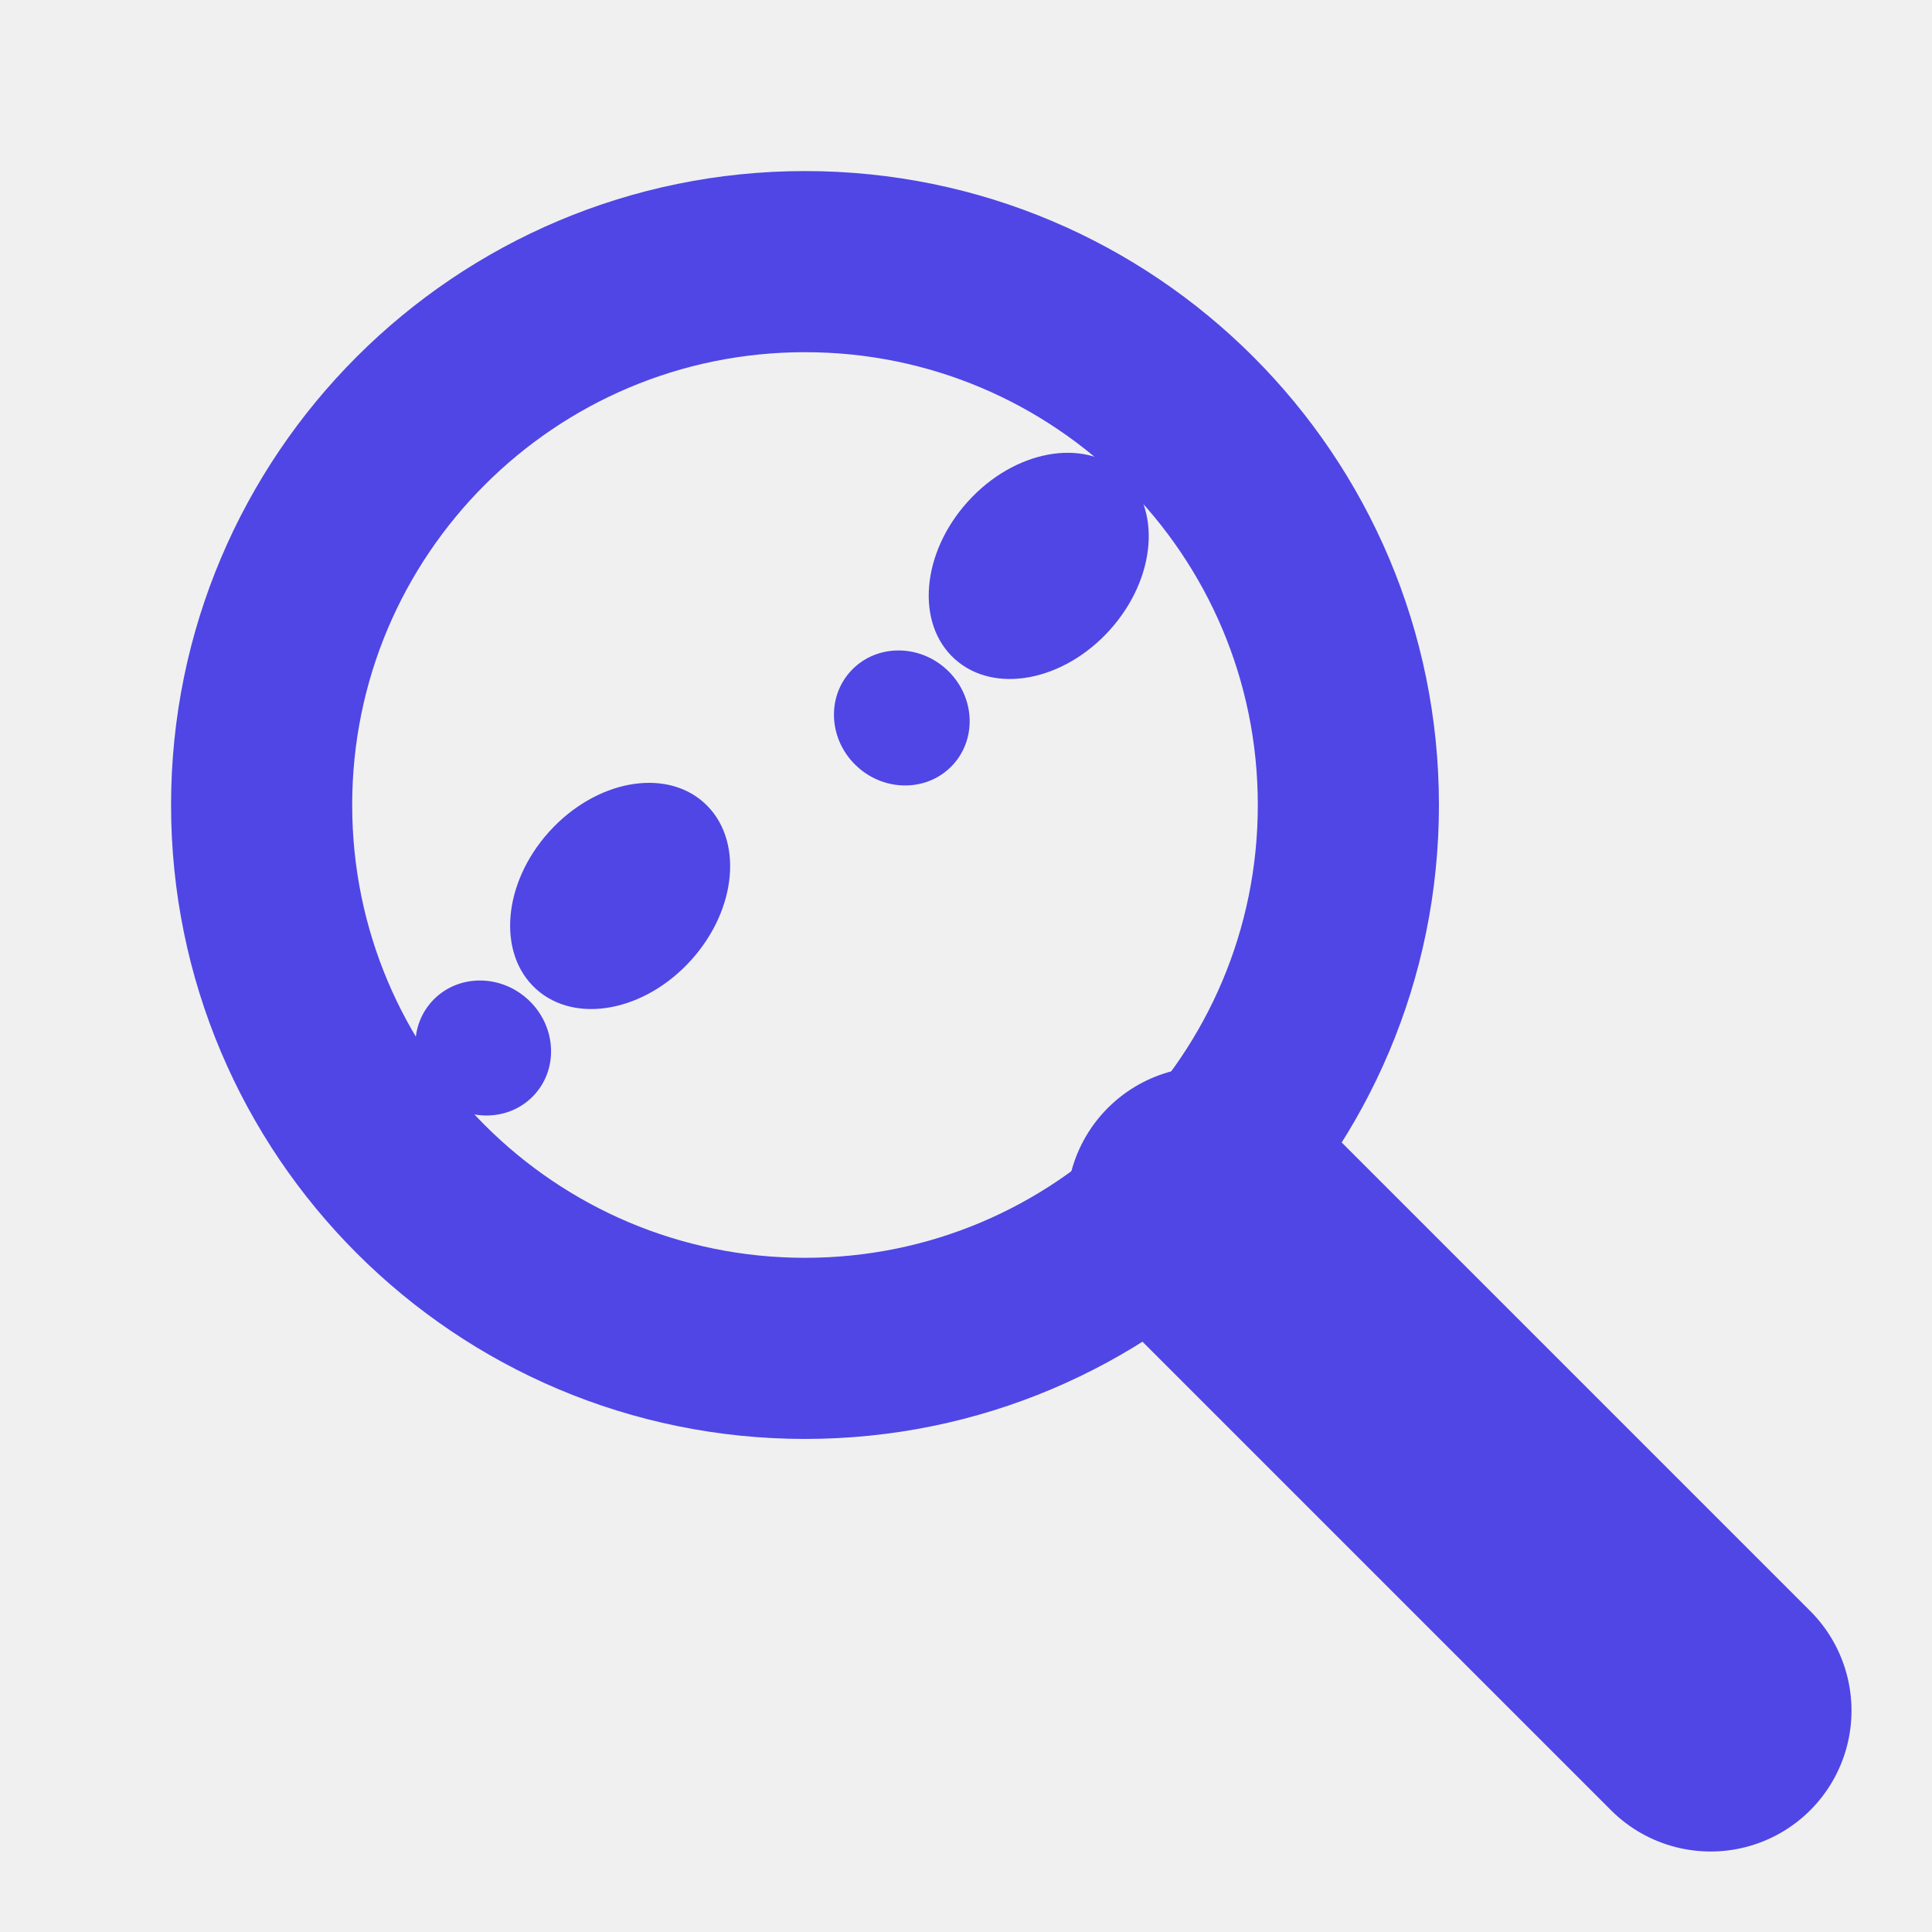
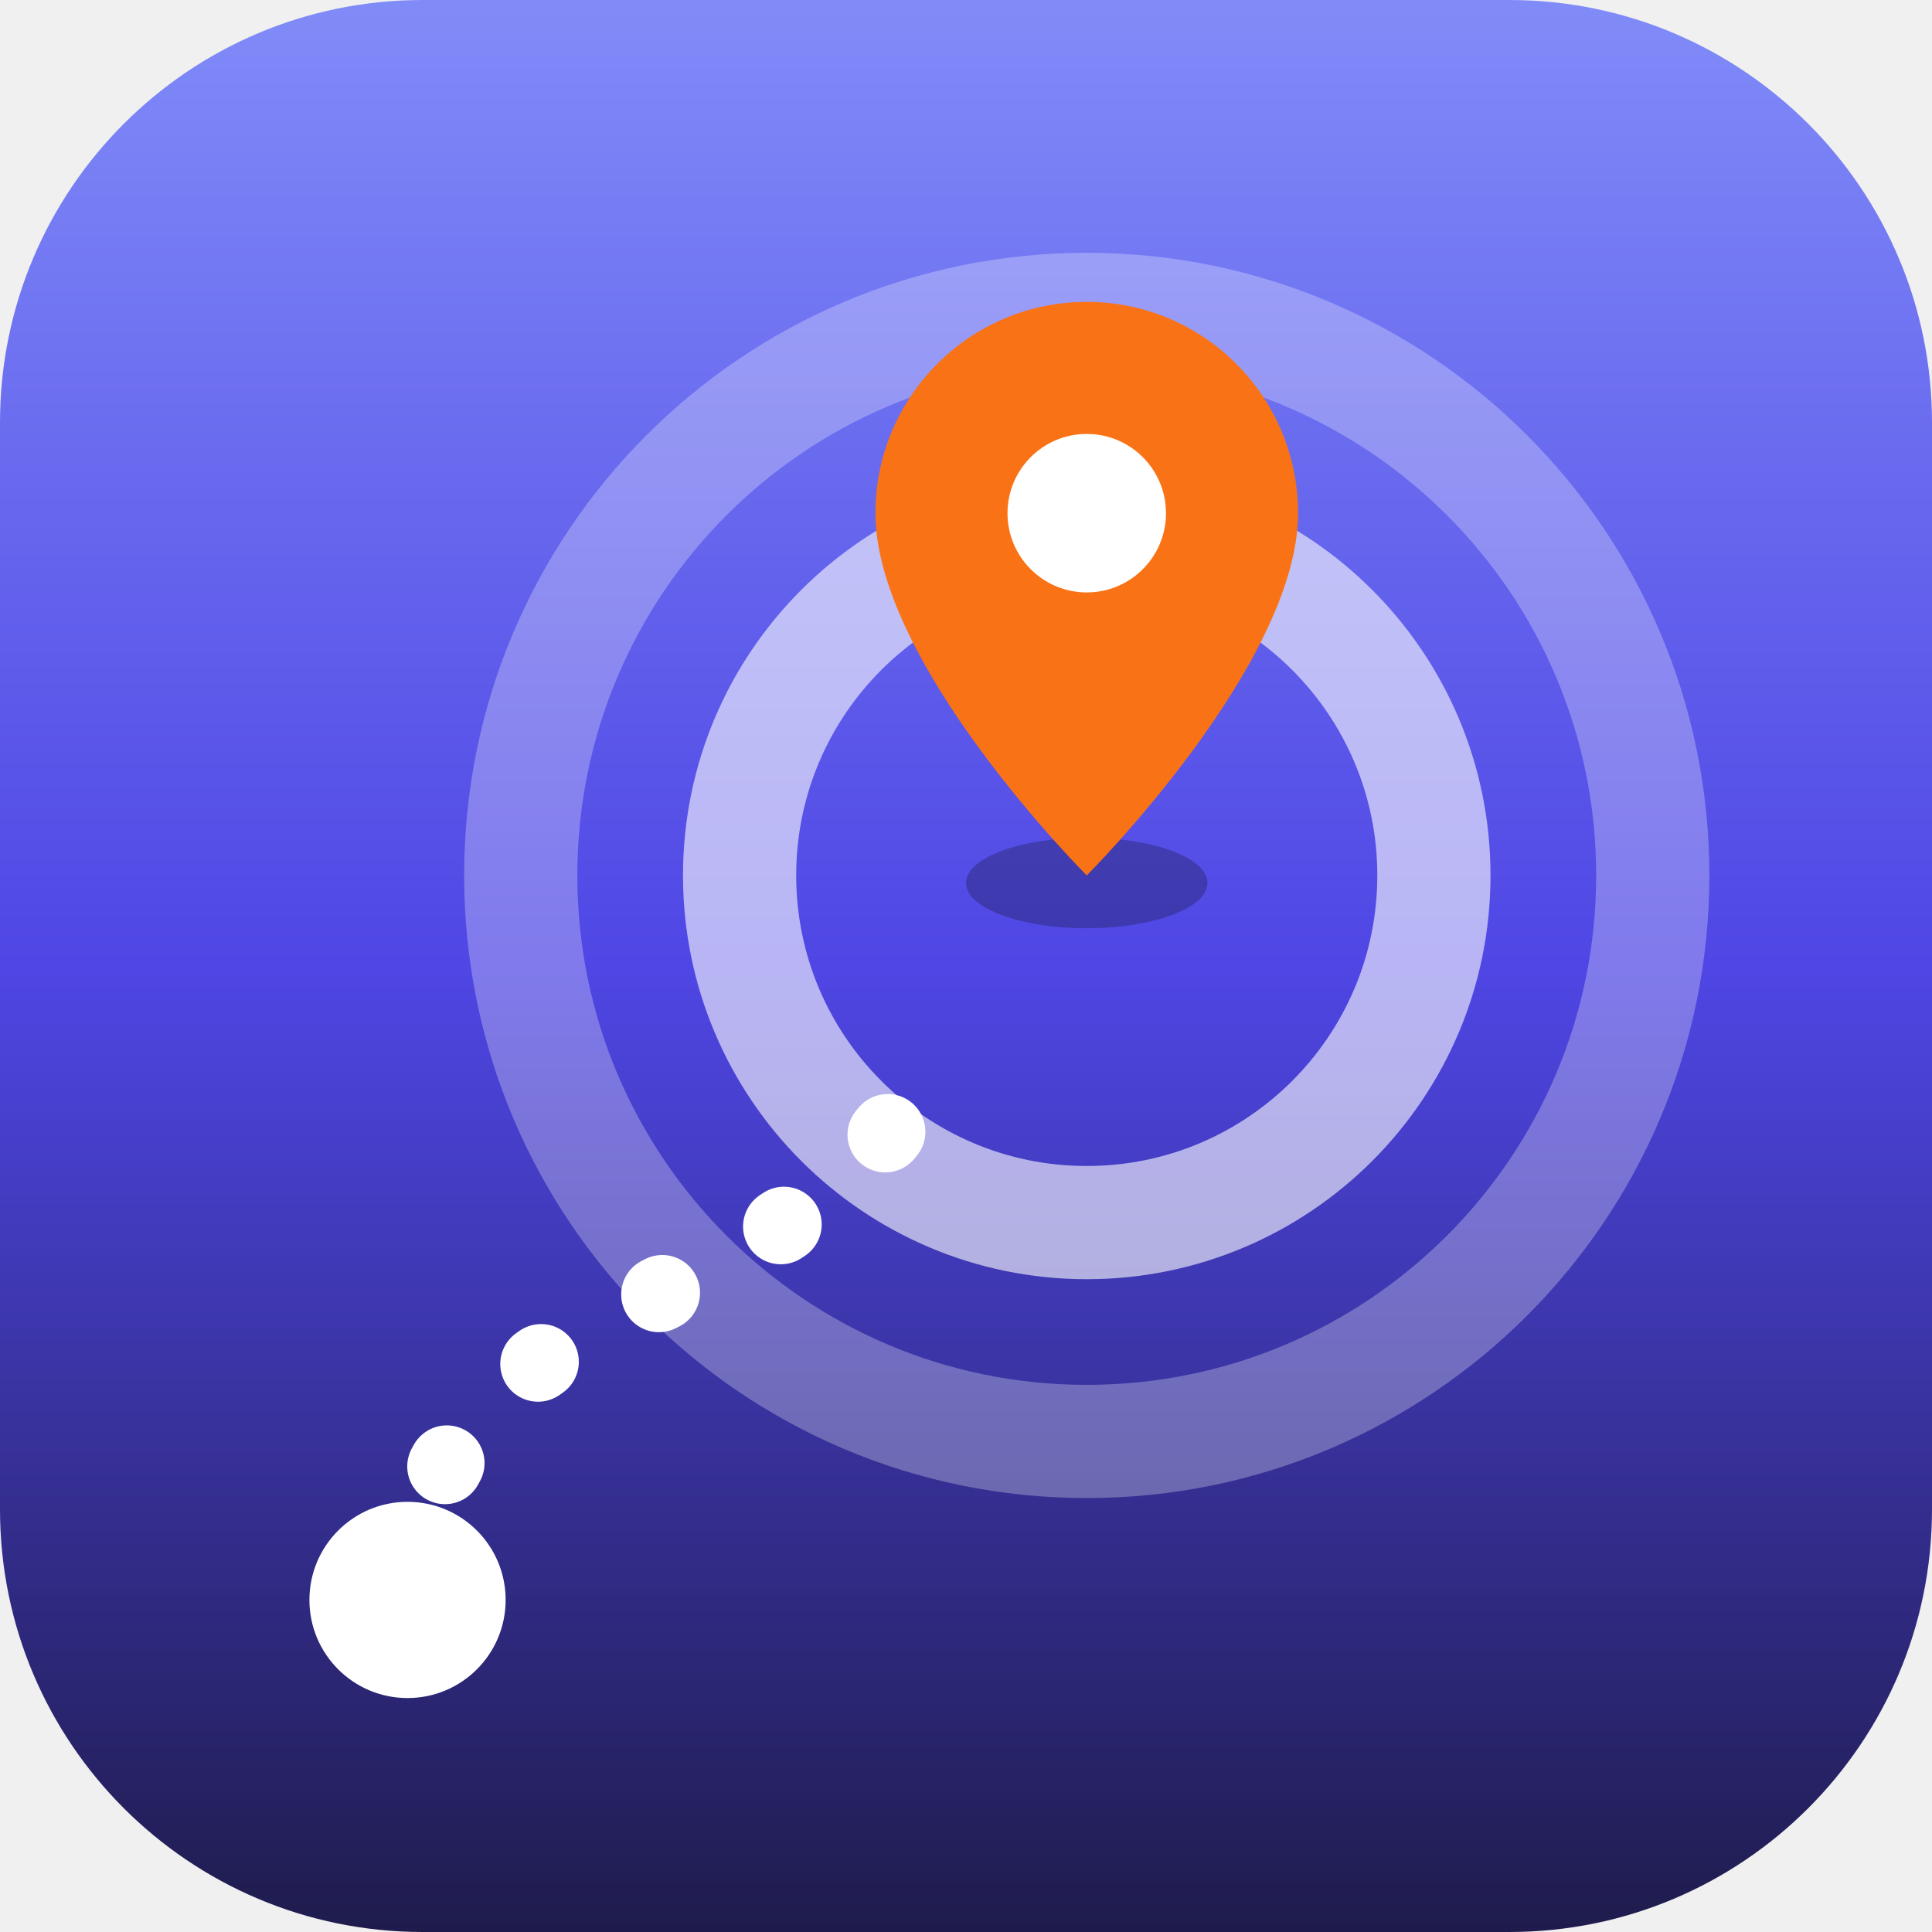
- <svg xmlns="http://www.w3.org/2000/svg" viewBox="0 0 48 48">
-   <circle cx="20" cy="20" r="13.5" fill="none" stroke="#4f46e5" stroke-width="4.5" />
-   <path d="M30 30 42.5 42.5" stroke="#4f46e5" stroke-width="7" stroke-linecap="round" />
-   <g fill="#4f46e5">
-     <g transform="translate(14.2 23.6) rotate(42) scale(.82)">
-       <ellipse cx="0" cy="-2.2" rx="2.9" ry="3.8" />
-       <ellipse cx="0" cy="4" rx="2.1" ry="2" />
-     </g>
-     <g transform="translate(24.6 15.4) rotate(42) scale(.82)">
-       <ellipse cx="0" cy="-2.2" rx="2.9" ry="3.8" />
-       <ellipse cx="0" cy="4" rx="2.1" ry="2" />
-     </g>
+ <svg xmlns="http://www.w3.org/2000/svg" viewBox="0 0 512 512">
+   <defs>
+     <linearGradient id="bg" x1="0" y1="0" x2="0" y2="1">
+       <stop offset="0" stop-color="#818cf8" />
+       <stop offset=".5" stop-color="#4f46e5" />
+       <stop offset="1" stop-color="#1e1b4b" />
+     </linearGradient>
+     <clipPath id="tile">
+       <rect width="512" height="512" rx="112" />
+     </clipPath>
+   </defs>
+   <g id="background" clip-path="url(#tile)">
+     <rect width="512" height="512" fill="url(#bg)" />
+   </g>
+   <g id="artwork">
+     <circle cx="288" cy="232" r="150" fill="none" stroke="#fff" stroke-opacity=".28" stroke-width="30" />
+     <circle cx="288" cy="232" r="92" fill="none" stroke="#fff" stroke-opacity=".6" stroke-width="30" />
+     <path d="M108 424C116 336 206 356 246 284" stroke="#fff" stroke-width="20" fill="none" stroke-linecap="round" stroke-dasharray="1 36" />
+     <circle cx="108" cy="424" r="26" fill="#fff" />
+     <ellipse cx="288" cy="234" rx="32" ry="12" fill="#1e1b4b" opacity=".35" />
+     <path d="M288 232c0 0-56-56-56-96a56 56 0 0 1 112 0c0 40-56 96-56 96z" fill="#f97316" />
+     <circle cx="288" cy="136" r="21" fill="#fff" />
  </g>
</svg>
